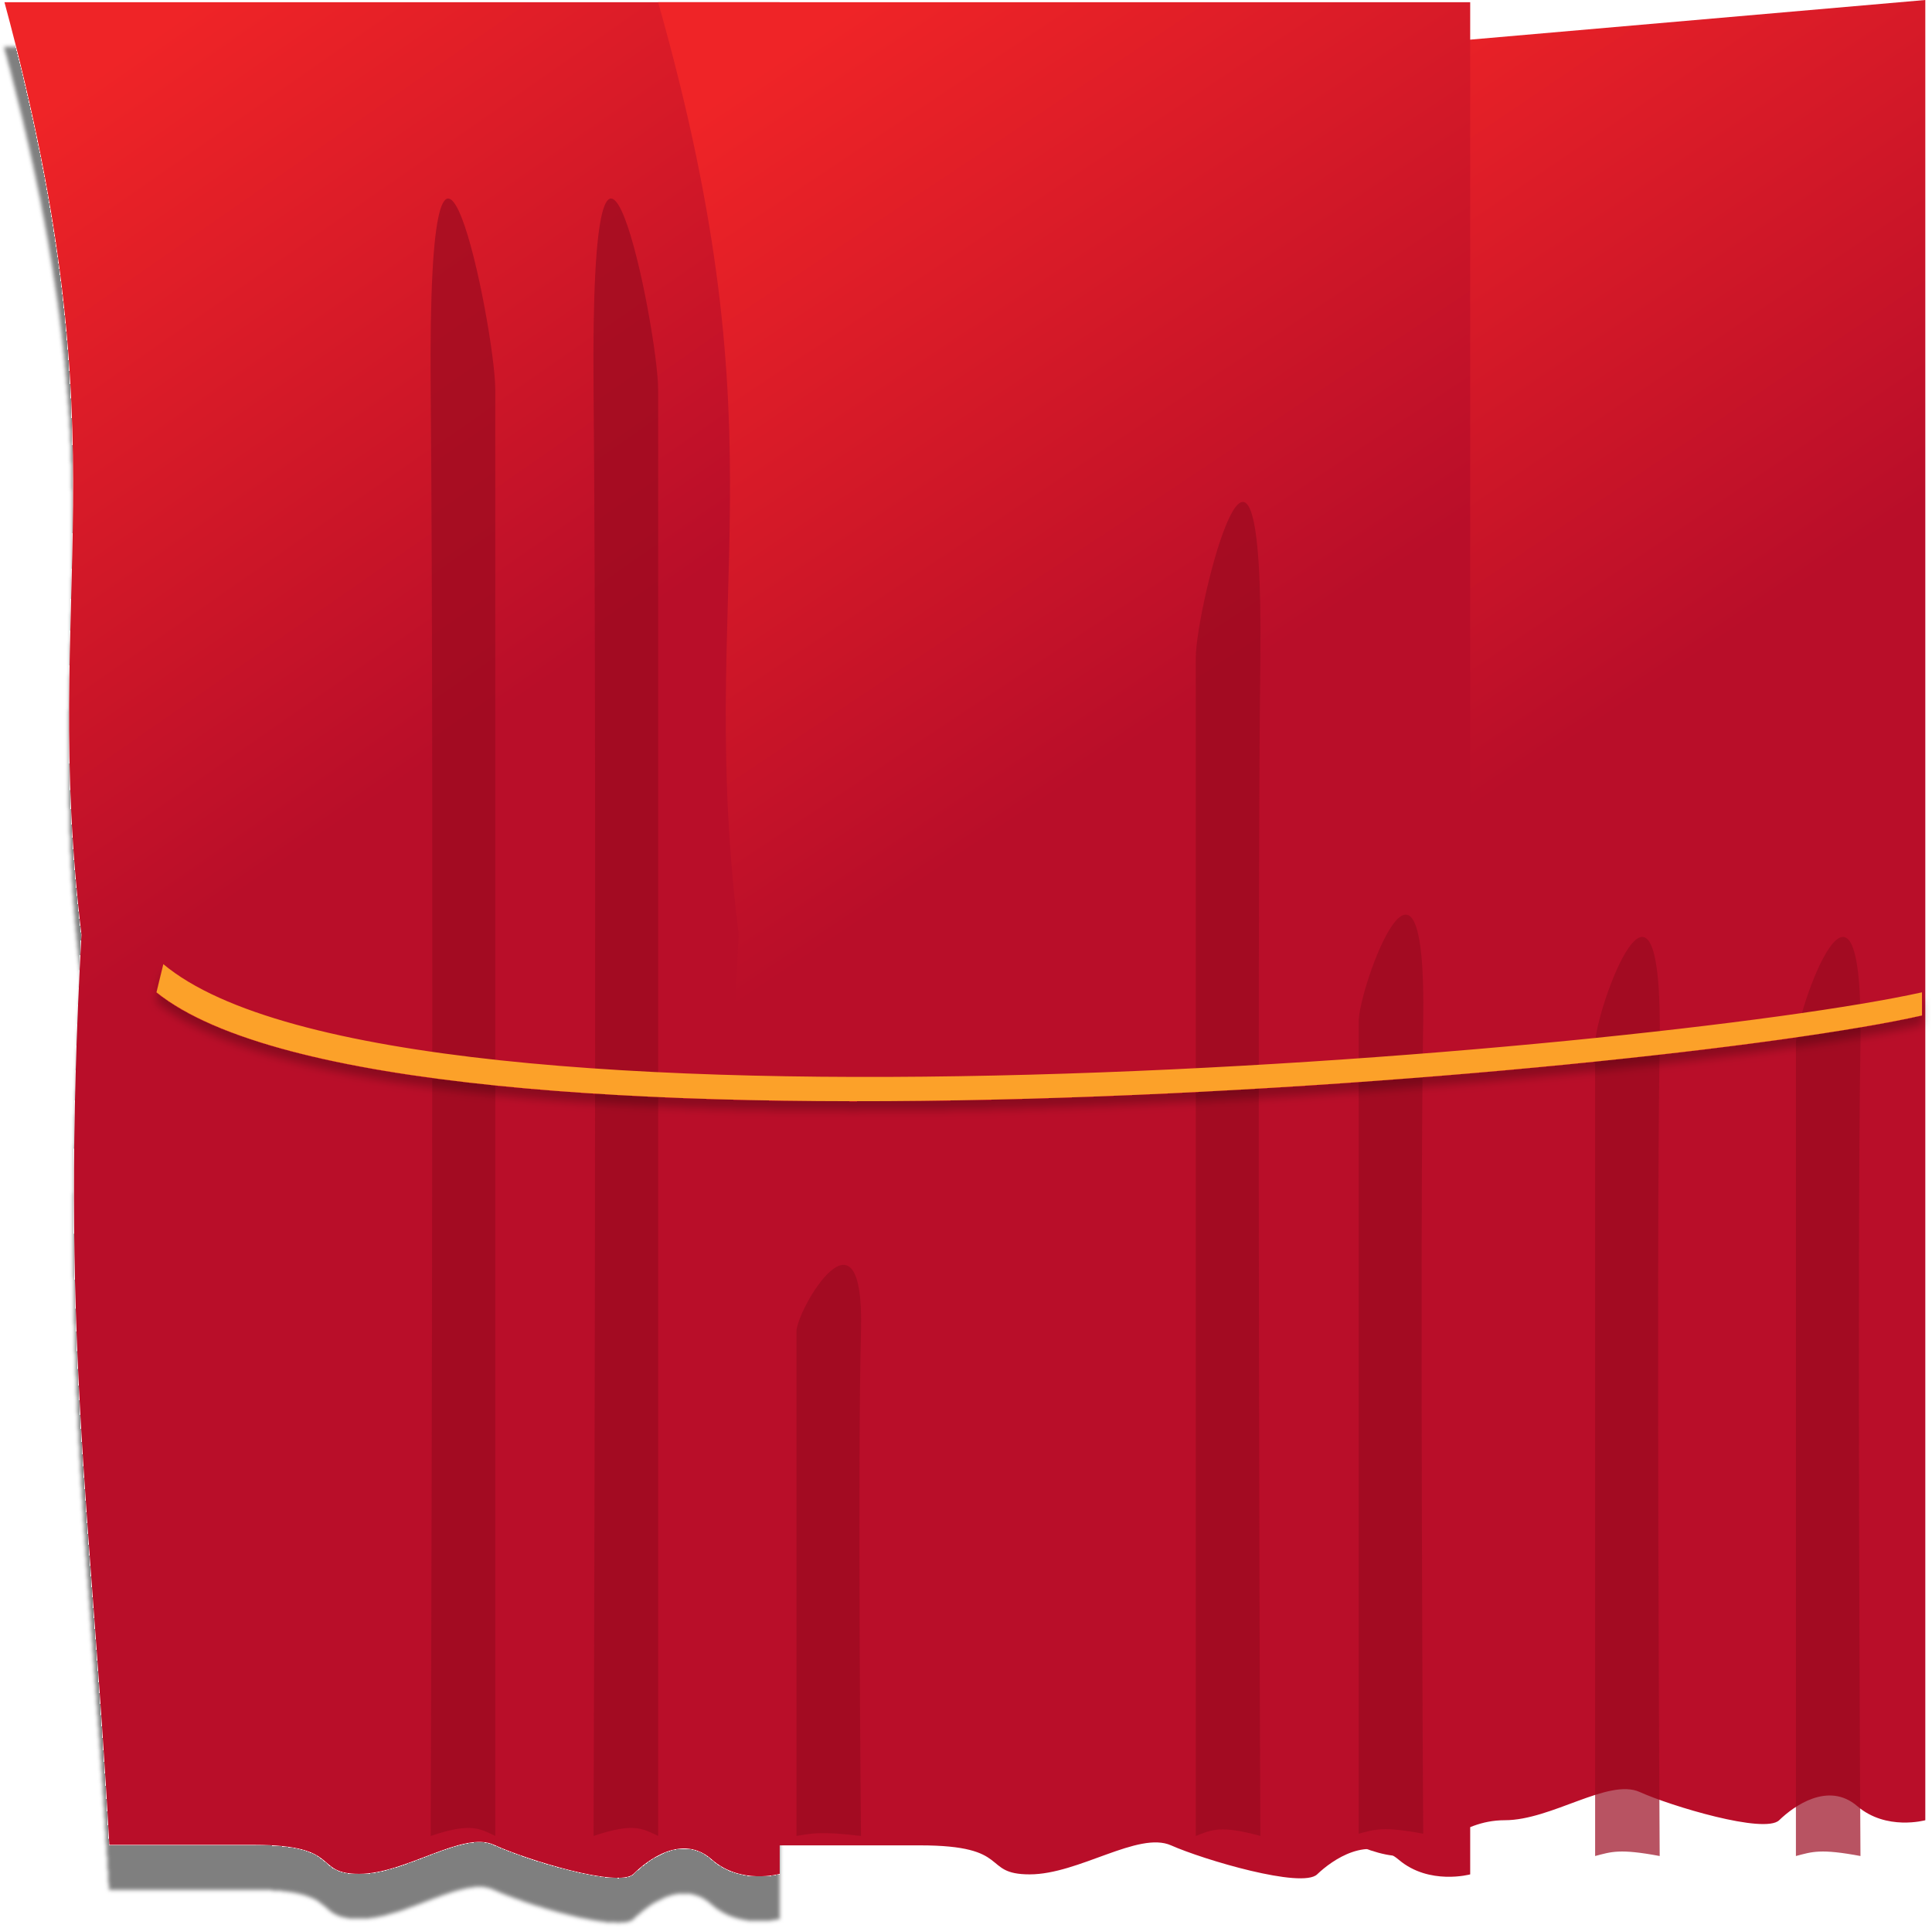
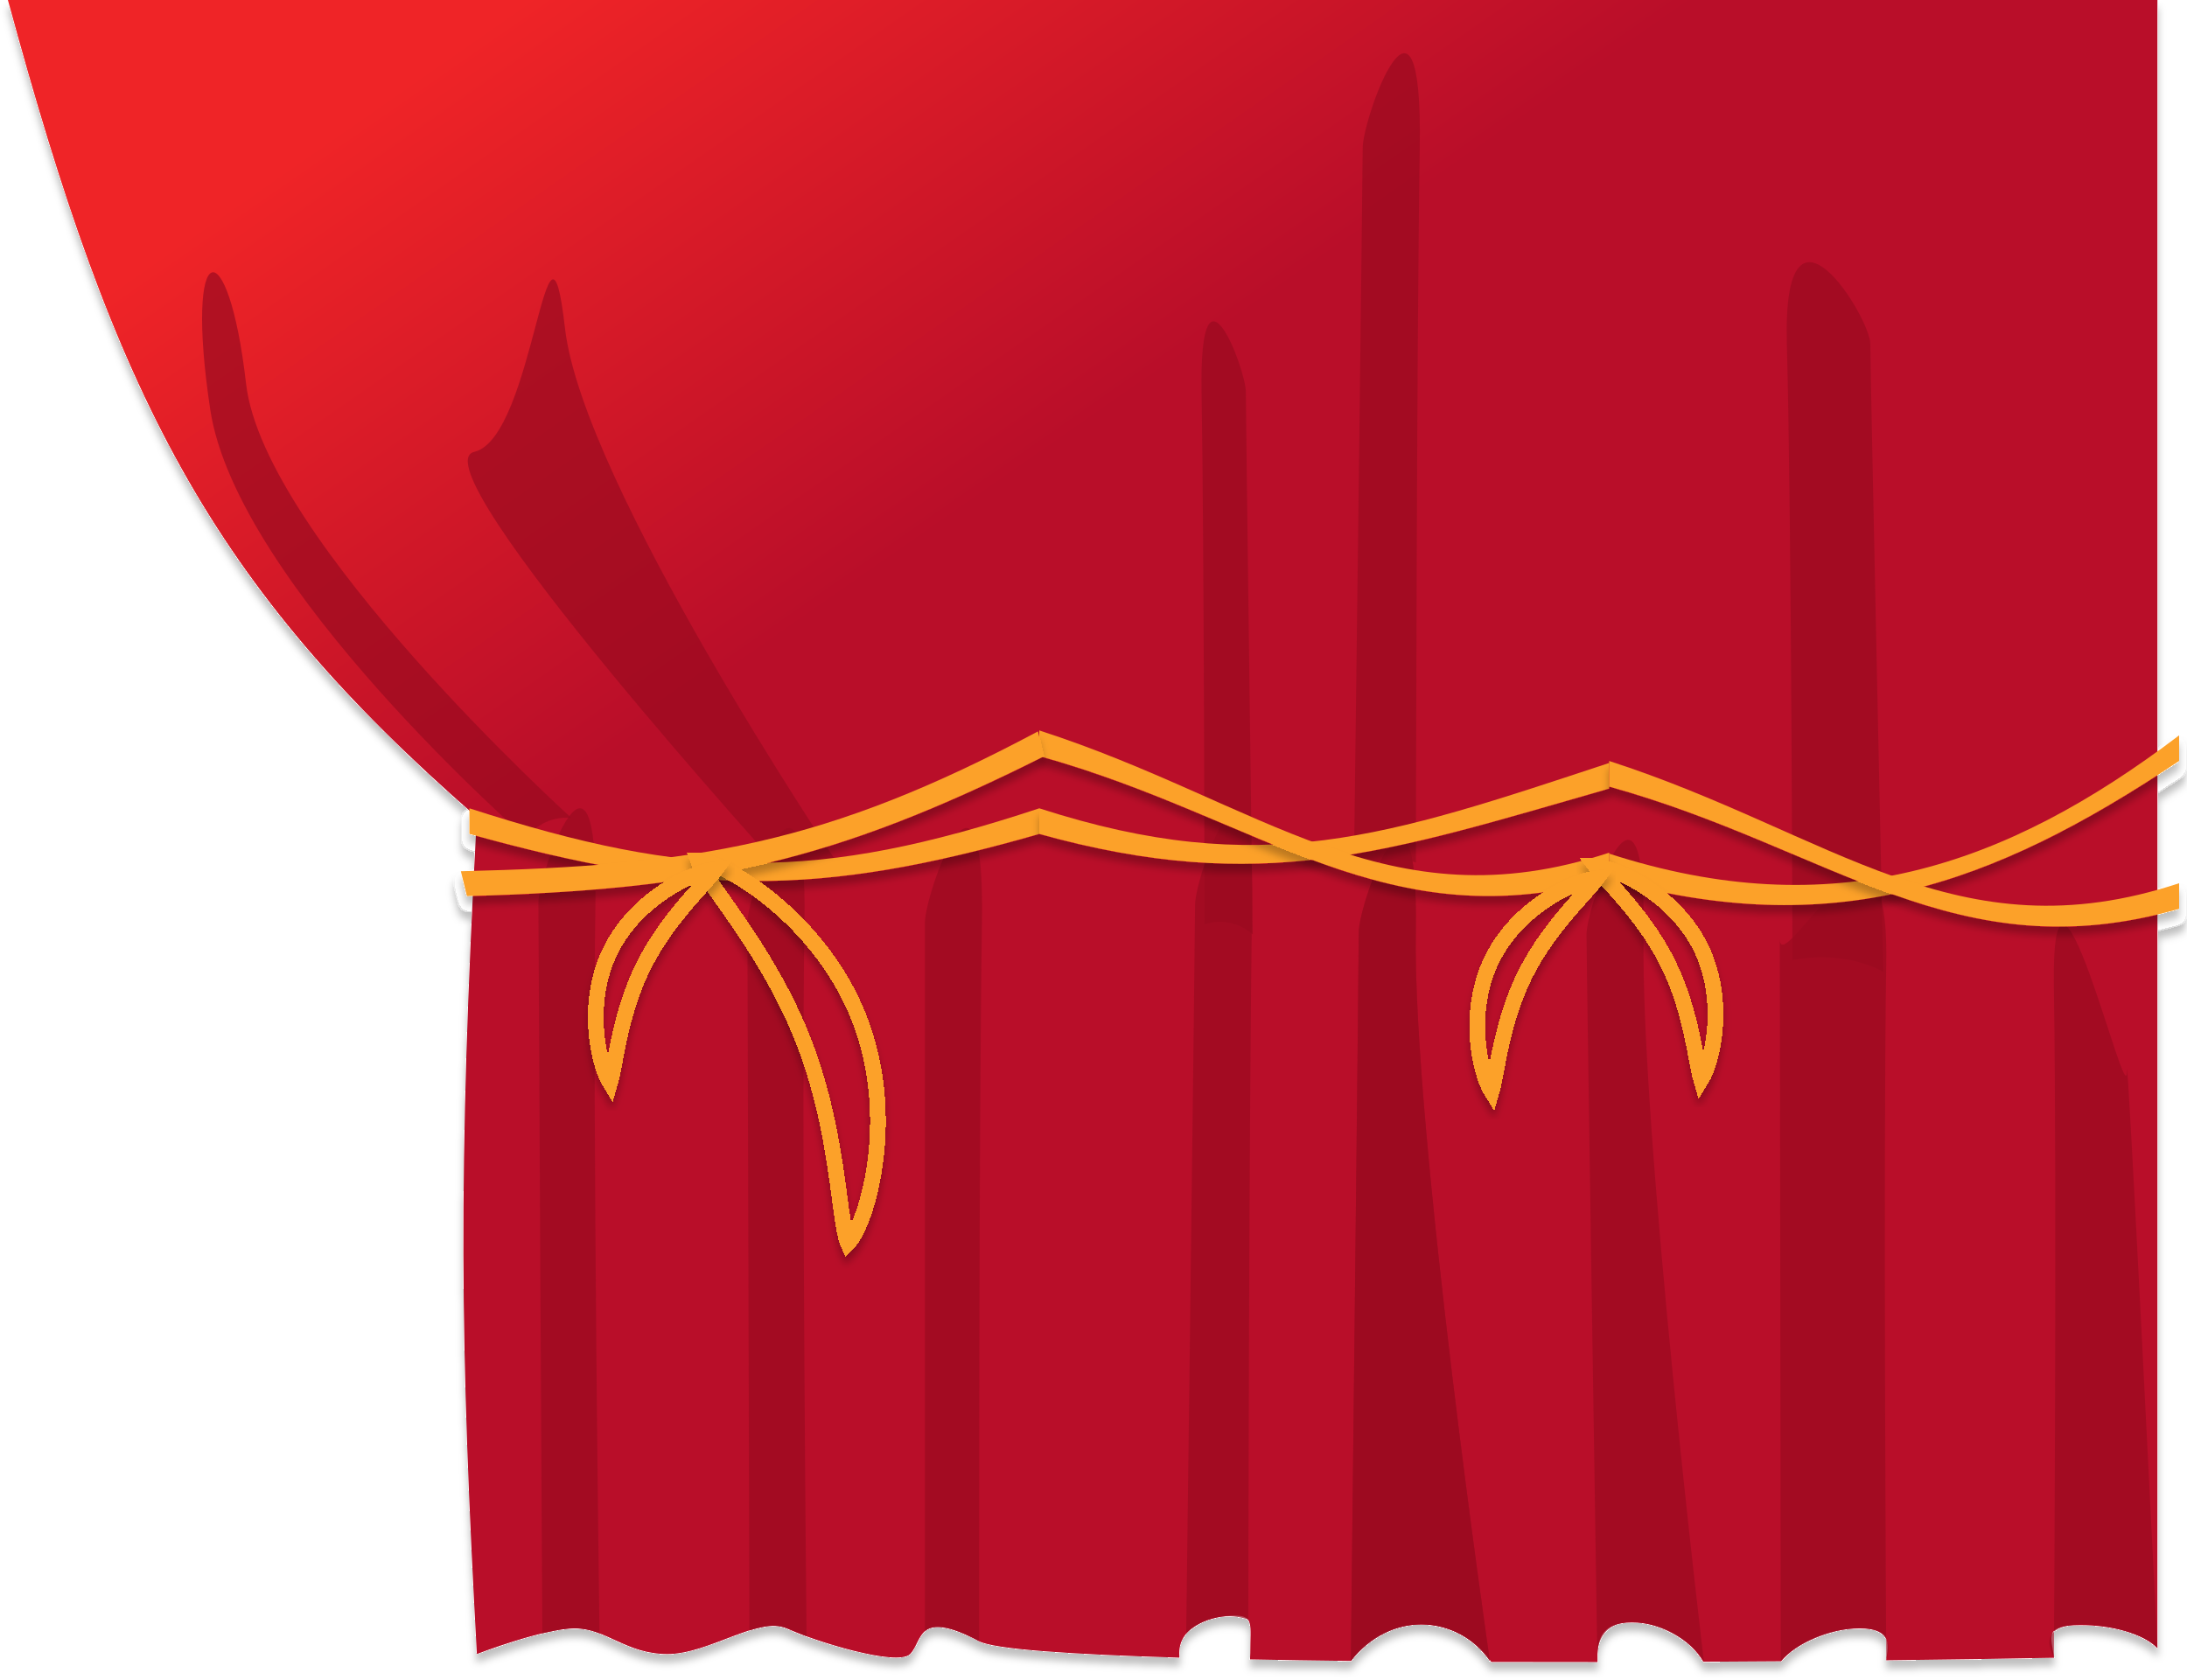
- <svg xmlns="http://www.w3.org/2000/svg" width="866" height="864" viewBox="0 0 866 864" fill="none">
-   <path d="M862.999 8.01183e-07L541.499 28C595.935 223.592 554.499 322.299 572.999 474.5C563.216 649.078 578.599 666.183 586.999 815.953C586.999 815.953 611.499 832 627.499 832C643.499 832 653.499 815.953 674.499 815.953C695.499 815.953 720.999 796.989 734.999 803.31C748.999 809.632 790.999 822.275 797.499 815.953C803.999 809.632 819.499 798.448 832.499 809.632C845.499 820.816 862.999 815.953 862.999 815.953L862.999 8.01183e-07Z" fill="url(#paint0_linear_987_171)" />
-   <path d="M833.938 468.045C835.545 368.064 804.999 452.707 804.999 468.045C804.999 483.384 804.999 832 804.999 832C812.339 830.074 815.948 828.635 833.938 832C833.938 832 832.33 568.027 833.938 468.045Z" fill="#9A0A20" fill-opacity="0.7" />
-   <g filter="url(#filter0_d_987_171)">
-     <path d="M349.495 1L2 1C56.436 202.117 18 262.5 36.5 419C26.717 598.509 40.6 673 49 827C49 827 74 827 113.995 827C153.991 827 139.995 840 160.995 840C181.995 840 207.495 820.5 221.495 827C235.495 833.5 277.495 846.5 283.995 840C290.495 833.5 305.995 822 318.995 833.5C331.995 845 349.495 840 349.495 840L349.495 1Z" fill="url(#paint1_linear_987_171)" />
-   </g>
-   <path d="M658.999 1L294.999 1C352.021 202.172 311.759 262.571 331.138 419.113C320.89 598.671 335.433 673.182 344.231 827.224C344.231 827.224 370.419 827.224 412.314 827.224C454.209 827.224 439.549 840.228 461.546 840.228C483.544 840.228 510.255 820.723 524.92 827.224C539.585 833.726 583.579 846.73 590.388 840.228C597.197 833.726 613.433 822.223 627.051 833.726C640.668 845.229 658.999 840.228 658.999 840.228L658.999 1Z" fill="url(#paint2_linear_987_171)" />
-   <path d="M743.938 468.045C745.546 368.064 714.999 452.707 714.999 468.045C714.999 483.384 714.999 832 714.999 832C722.339 830.074 725.949 828.635 743.938 832C743.938 832 742.33 568.027 743.938 468.045Z" fill="#9A0A20" fill-opacity="0.7" />
-   <path d="M637.938 458.045C639.545 358.064 608.999 442.707 608.999 458.045C608.999 473.384 608.999 822 608.999 822C616.339 820.074 619.948 818.635 637.938 822C637.938 822 636.33 558.027 637.938 458.045Z" fill="#9A0A20" fill-opacity="0.7" />
-   <path d="M385.937 596.853C387.545 534.729 356.999 587.323 356.999 596.853C356.999 606.384 356.999 823 356.999 823C364.339 821.803 367.948 820.909 385.937 823C385.937 823 384.33 658.978 385.937 596.853Z" fill="#9A0A20" fill-opacity="0.7" />
-   <path d="M564.937 294.736C566.545 149.617 535.999 272.473 535.999 294.736C535.999 316.999 535.999 823 535.999 823C543.339 820.205 546.948 818.117 564.937 823C564.937 823 563.33 439.855 564.937 294.736Z" fill="#9A0A20" fill-opacity="0.7" />
-   <path d="M266.06 174.595C264.452 -3.527 294.999 147.269 294.999 174.595C294.999 201.922 294.999 823 294.999 823C287.658 819.569 284.049 817.006 266.06 823C266.06 823 267.668 352.718 266.06 174.595Z" fill="#9A0A20" fill-opacity="0.7" />
-   <path d="M193.06 174.595C191.452 -3.527 221.999 147.269 221.999 174.595C221.999 201.922 221.999 823 221.999 823C214.658 819.569 211.049 817.006 193.06 823C193.06 823 194.668 352.718 193.06 174.595Z" fill="#9A0A20" fill-opacity="0.7" />
-   <g filter="url(#filter1_d_987_171)">
-     <path d="M73.21 432.199C179.198 520.762 740.437 471.552 861.499 444.833L861.499 455.199C740.779 482.467 177.734 530.91 70.148 444.833L73.21 432.199Z" fill="#FCA129" />
+ <svg xmlns="http://www.w3.org/2000/svg" width="1109" height="852" viewBox="0 0 1109 852" fill="none">
+   <g filter="url(#filter0_d_1205_84)">
+     <path d="M4 0C58.436 201.117 106.133 296.326 241.803 414.5C232.02 594.009 233.403 685 241.803 839C241.82 838.993 275.504 826 291.5 826C307.5 826 317.5 839 338.5 839C359.5 839 385 819.5 399 826C413 832.5 455 845.5 461.5 839C468 832.5 464.846 815.593 496.5 832.5C504.121 836.57 543.218 839.207 598.07 840.831C598.025 840.063 598 839.286 598 838.5C598 823.864 616.059 819.5 626 819.5C635.941 819.5 634 823.865 634 838.5C634 839.587 633.956 840.658 633.869 841.711C650.159 842.039 667.352 842.299 685.142 842.502C691.618 832.521 705.018 824 720.5 824C736.244 824 749.836 832.812 756.183 843.01C774.051 843.071 792.105 843.087 810.085 843.067C809.771 832.428 811.214 823 827.5 823C843.704 823 857.627 832.334 863.719 842.906C877.112 842.841 890.31 842.757 903.197 842.66C910.967 833.293 927.21 826 943 826C958.51 826 958.028 833.034 956.456 842.162C989.43 841.792 1018.66 841.344 1041.61 840.885C1040.18 830.189 1036.12 824.351 1055 824.351C1070.8 824.351 1086.52 828.441 1094 836.045V0H4Z" fill="url(#paint0_linear_1205_84)" />
+     <path d="M497.938 468.045C499.546 368.064 469 452.707 469 468.045C469 483.384 469 827.5 469 827.5C472 824.5 480 823.5 496.5 832.5C496.5 832.5 496.331 568.027 497.938 468.045Z" fill="#9A0A20" fill-opacity="0.7" />
+     <path d="M634.938 459.045C636.546 359.064 606 443.707 606 459.045C606 474.384 601.5 828.5 601.5 828.5C604.5 825.5 616.5 816 633 821.5C633 821.5 633.331 559.027 634.938 459.045Z" fill="#9A0A20" fill-opacity="0.7" />
+     <path d="M719.938 75.045C721.546 -24.936 691 59.707 691 75.045C691 90.384 686.5 444.5 686.5 444.5C689.5 441.5 701.5 432 718 437.5C718 437.5 718.331 175.027 719.938 75.045Z" fill="#9A0A20" fill-opacity="0.7" />
+     <path d="M609.297 198.789C608.05 124.312 631.757 187.364 631.757 198.789C631.757 210.215 635.25 474 635.25 474C632.921 471.765 623.608 464.689 610.802 468.786C610.802 468.786 610.545 273.267 609.297 198.789Z" fill="#9A0A20" fill-opacity="0.7" />
+     <path d="M106.631 207.85C93.231 118.966 115.733 115.551 124.778 194.616C133.822 273.681 289.765 414.916 289.765 414.916C286.567 414.483 274.872 414.253 266.94 425.109C266.94 425.109 120.031 296.734 106.631 207.85Z" fill="#9A0A20" fill-opacity="0.7" />
+     <path d="M240.5 229.203C271 222 277.456 87.435 286.5 166.5C295.544 245.565 423.634 436.269 423.634 436.269C420.436 435.835 408.741 435.605 400.809 446.461C400.809 446.461 210 236.405 240.5 229.203Z" fill="#9A0A20" fill-opacity="0.7" />
+     <path d="M906.089 174.428C903.738 88.217 948.418 161.202 948.418 174.428C948.418 187.654 955 493 955 493C950.612 490.413 933.059 482.222 908.925 486.964C908.925 486.964 908.441 260.64 906.089 174.428Z" fill="#9A0A20" fill-opacity="0.7" />
+     <path d="M717.938 473.045C719.546 373.064 689 457.707 689 473.045C689 488.384 685 842.5 685 842.5C705.5 817 738.5 818.5 755.5 842.5C755.5 842.5 716.331 573.027 717.938 473.045Z" fill="#9A0A20" fill-opacity="0.7" />
+     <path d="M717.938 473.045C719.546 373.064 689 457.707 689 473.045C689 488.384 685 842.5 685 842.5C705.5 817 738.5 818.5 755.5 842.5C755.5 842.5 716.331 573.027 717.938 473.045Z" fill="#9A0A20" fill-opacity="0.7" />
+     <path d="M833.438 474.045C835.046 374.064 804.5 458.707 804.5 474.045C804.5 489.384 810 843 810 843C808 809.5 852.5 823.5 864 842.5C864 842.5 831.831 574.027 833.438 474.045Z" fill="#9A0A20" fill-opacity="0.7" />
+     <path d="M956.5 488C958.108 388.018 902.5 498.59 902.5 476.045C902.5 453.5 903 842.5 903 842.5C916.5 826.5 965.5 815 956.5 842C956.5 842 954.892 587.982 956.5 488Z" fill="#9A0A20" fill-opacity="0.7" />
+     <path d="M1041.5 501.5C1039.89 401.518 1078.5 566.045 1078.5 543.5C1078.5 520.955 1094 836 1094 836C1085.5 824.5 1027 814 1041.5 840.5C1041.5 840.5 1043.11 601.482 1041.5 501.5Z" fill="#9A0A20" fill-opacity="0.7" />
+     <path d="M407.938 468.045C409.546 368.064 379 452.707 379 468.045C379 483.384 380 827 380 827C391.5 824 394 823 409 830C409 830 406.33 568.027 407.938 468.045Z" fill="#9A0A20" fill-opacity="0.7" />
+     <path d="M301.938 458.045C303.546 358.064 273 442.707 273 458.045C273 473.384 275 828.5 275 828.5C283.5 827 291.5 823.5 304 828.5C304 828.5 300.331 558.027 301.938 458.045Z" fill="#9A0A20" fill-opacity="0.7" />
+     <g filter="url(#filter1_d_1205_84)">
+       <path d="M527.019 410C414.237 447.286 350.814 446.451 238.019 410L238.019 423C350.926 454.335 414.112 455.402 527.019 423L527.019 410Z" fill="#FCA129" />
+     </g>
+     <g filter="url(#filter2_d_1205_84)">
+       <path d="M816 387C703.218 424.286 639.795 446.451 527 410L527 423C639.907 454.335 703.093 432.402 816 400L816 387Z" fill="#FCA129" />
+     </g>
+     <g filter="url(#filter3_d_1205_84)">
+       <path d="M1105 373C1016 440.5 928.795 469.451 816 433L816 446C928.907 477.335 1008.5 450.5 1105 386L1105 373Z" fill="#FCA129" />
+     </g>
+     <g filter="url(#filter4_d_1205_84)">
+       <path d="M816 432.5C703.218 469.786 639.795 406.951 527 370.5L527 383.5C639.907 414.835 703.093 477.902 816 445.5L816 432.5Z" fill="#FCA129" />
+     </g>
+     <g filter="url(#filter5_d_1205_84)">
+       <path d="M1105 448C992.218 485.286 928.795 422.451 816 386L816 399C928.907 430.335 992.093 493.402 1105 461L1105 448Z" fill="#FCA129" />
+     </g>
+     <g filter="url(#filter6_d_1205_84)">
+       <path d="M526.326 371C418.992 428.162 353.496 439.109 233.701 441.924L236.763 454.558C357.5 451.203 421.82 437.504 529.388 383.634L526.326 371Z" fill="#FCA129" />
+     </g>
+     <g filter="url(#filter7_d_1205_84)">
+       <path d="M435.684 516.478C425.072 489.402 406.226 468.402 388.693 454.675C379.931 447.816 371.587 442.844 364.895 439.859C361.542 438.363 358.698 437.407 356.485 436.939C355.44 436.718 354.6 436.62 353.957 436.605C354.161 437.196 354.505 438.016 355.076 439.109C357.172 443.12 361.133 448.752 366.378 456.19C378.149 472.885 395.444 497.39 407.287 527.608C419.13 557.825 423.092 587.556 425.798 607.803C427.005 616.824 427.926 623.648 429.113 628.015C429.437 629.205 429.741 630.042 429.993 630.613C430.455 630.165 431.004 629.522 431.621 628.649C432.926 626.802 434.364 624.169 435.808 620.793C438.689 614.056 441.433 604.739 443.2 593.752C446.737 571.767 446.296 543.554 435.684 516.478Z" stroke="#FCA129" stroke-width="8" shape-rendering="crispEdges" />
+     </g>
+     <g filter="url(#filter8_d_1205_84)">
+       <path d="M309.62 482.066C302.05 497.373 301.074 514.301 302.898 527.916C303.809 534.709 305.401 540.554 307.128 544.825C307.895 546.724 308.663 548.246 309.367 549.377C310.091 546.926 310.784 543.304 311.693 538.483C313.994 526.274 317.404 508.094 326.217 490.274C335.03 472.454 347.41 458.709 355.716 449.47C358.996 445.822 361.455 443.072 362.963 441.009C361.637 441.136 359.961 441.45 357.986 441.993C353.544 443.213 347.932 445.495 341.98 448.895C330.053 455.708 317.191 466.759 309.62 482.066Z" stroke="#FCA129" stroke-width="8" shape-rendering="crispEdges" />
+     </g>
+     <g filter="url(#filter9_d_1205_84)">
+       <path d="M862.379 480.482C869.949 495.788 870.925 512.717 869.101 526.331C868.191 533.125 866.598 538.97 864.872 543.241C864.104 545.14 863.337 546.662 862.632 547.792C861.908 545.342 861.216 541.719 860.307 536.898C858.005 524.69 854.595 506.509 845.782 488.69C836.969 470.87 824.589 457.125 816.283 447.886C813.003 444.237 810.544 441.488 809.036 439.425C810.363 439.551 812.038 439.866 814.014 440.409C818.456 441.629 824.067 443.911 830.019 447.311C841.947 454.124 854.809 465.175 862.379 480.482Z" stroke="#FCA129" stroke-width="8" shape-rendering="crispEdges" />
+     </g>
+     <g filter="url(#filter10_d_1205_84)">
+       <path d="M756.621 486.482C749.051 501.788 748.075 518.717 749.899 532.331C750.809 539.125 752.402 544.97 754.128 549.241C754.896 551.14 755.664 552.662 756.368 553.792C757.092 551.342 757.785 547.719 758.693 542.898C760.995 530.69 764.405 512.509 773.218 494.69C782.031 476.87 794.411 463.125 802.717 453.886C805.997 450.237 808.456 447.488 809.964 445.425C808.638 445.551 806.962 445.866 804.987 446.409C800.545 447.629 794.933 449.911 788.981 453.311C777.054 460.124 764.192 471.175 756.621 486.482Z" stroke="#FCA129" stroke-width="8" shape-rendering="crispEdges" />
+     </g>
  </g>
  <defs>
-     <filter id="filter0_d_987_171" x="0" y="1" width="351.495" height="862.771" filterUnits="userSpaceOnUse" color-interpolation-filters="sRGB">
-       <feFlood flood-opacity="0" result="BackgroundImageFix" />
-       <feColorMatrix in="SourceAlpha" type="matrix" values="0 0 0 0 0 0 0 0 0 0 0 0 0 0 0 0 0 0 127 0" result="hardAlpha" />
-       <feOffset dy="20" />
-       <feGaussianBlur stdDeviation="1" />
-       <feComposite in2="hardAlpha" operator="out" />
-       <feColorMatrix type="matrix" values="0 0 0 0 0 0 0 0 0 0 0 0 0 0 0 0 0 0 0.5 0" />
-       <feBlend mode="normal" in2="BackgroundImageFix" result="effect1_dropShadow_987_171" />
-       <feBlend mode="normal" in="SourceGraphic" in2="effect1_dropShadow_987_171" result="shape" />
-     </filter>
-     <filter id="filter1_d_987_171" x="66.148" y="432.199" width="799.351" height="69.442" filterUnits="userSpaceOnUse" color-interpolation-filters="sRGB">
+     <filter id="filter0_d_1205_84" x="0" y="0" width="1109" height="851.075" filterUnits="userSpaceOnUse" color-interpolation-filters="sRGB">
      <feFlood flood-opacity="0" result="BackgroundImageFix" />
      <feColorMatrix in="SourceAlpha" type="matrix" values="0 0 0 0 0 0 0 0 0 0 0 0 0 0 0 0 0 0 127 0" result="hardAlpha" />
      <feOffset dy="4" />
      <feGaussianBlur stdDeviation="2" />
      <feComposite in2="hardAlpha" operator="out" />
      <feColorMatrix type="matrix" values="0 0 0 0 0 0 0 0 0 0 0 0 0 0 0 0 0 0 0.25 0" />
-       <feBlend mode="normal" in2="BackgroundImageFix" result="effect1_dropShadow_987_171" />
-       <feBlend mode="normal" in="SourceGraphic" in2="effect1_dropShadow_987_171" result="shape" />
+       <feBlend mode="normal" in2="BackgroundImageFix" result="effect1_dropShadow_1205_84" />
+       <feBlend mode="normal" in="SourceGraphic" in2="effect1_dropShadow_1205_84" result="shape" />
    </filter>
-     <linearGradient id="paint0_linear_987_171" x1="601.499" y1="-9.94898e-05" x2="788.9" y2="276.768" gradientUnits="userSpaceOnUse">
+     <filter id="filter1_d_1205_84" x="234.019" y="410" width="297" height="44.903" filterUnits="userSpaceOnUse" color-interpolation-filters="sRGB">
+       <feFlood flood-opacity="0" result="BackgroundImageFix" />
+       <feColorMatrix in="SourceAlpha" type="matrix" values="0 0 0 0 0 0 0 0 0 0 0 0 0 0 0 0 0 0 127 0" result="hardAlpha" />
+       <feOffset dy="4" />
+       <feGaussianBlur stdDeviation="2" />
+       <feComposite in2="hardAlpha" operator="out" />
+       <feColorMatrix type="matrix" values="0 0 0 0 0 0 0 0 0 0 0 0 0 0 0 0 0 0 0.25 0" />
+       <feBlend mode="normal" in2="BackgroundImageFix" result="effect1_dropShadow_1205_84" />
+       <feBlend mode="normal" in="SourceGraphic" in2="effect1_dropShadow_1205_84" result="shape" />
+     </filter>
+     <filter id="filter2_d_1205_84" x="523" y="387" width="297" height="59.17" filterUnits="userSpaceOnUse" color-interpolation-filters="sRGB">
+       <feFlood flood-opacity="0" result="BackgroundImageFix" />
+       <feColorMatrix in="SourceAlpha" type="matrix" values="0 0 0 0 0 0 0 0 0 0 0 0 0 0 0 0 0 0 127 0" result="hardAlpha" />
+       <feOffset dy="4" />
+       <feGaussianBlur stdDeviation="2" />
+       <feComposite in2="hardAlpha" operator="out" />
+       <feColorMatrix type="matrix" values="0 0 0 0 0 0 0 0 0 0 0 0 0 0 0 0 0 0 0.25 0" />
+       <feBlend mode="normal" in2="BackgroundImageFix" result="effect1_dropShadow_1205_84" />
+       <feBlend mode="normal" in="SourceGraphic" in2="effect1_dropShadow_1205_84" result="shape" />
+     </filter>
+     <filter id="filter3_d_1205_84" x="812" y="373" width="297" height="94.092" filterUnits="userSpaceOnUse" color-interpolation-filters="sRGB">
+       <feFlood flood-opacity="0" result="BackgroundImageFix" />
+       <feColorMatrix in="SourceAlpha" type="matrix" values="0 0 0 0 0 0 0 0 0 0 0 0 0 0 0 0 0 0 127 0" result="hardAlpha" />
+       <feOffset dy="4" />
+       <feGaussianBlur stdDeviation="2" />
+       <feComposite in2="hardAlpha" operator="out" />
+       <feColorMatrix type="matrix" values="0 0 0 0 0 0 0 0 0 0 0 0 0 0 0 0 0 0 0.25 0" />
+       <feBlend mode="normal" in2="BackgroundImageFix" result="effect1_dropShadow_1205_84" />
+       <feBlend mode="normal" in="SourceGraphic" in2="effect1_dropShadow_1205_84" result="shape" />
+     </filter>
+     <filter id="filter4_d_1205_84" x="523" y="370.5" width="297" height="92.008" filterUnits="userSpaceOnUse" color-interpolation-filters="sRGB">
+       <feFlood flood-opacity="0" result="BackgroundImageFix" />
+       <feColorMatrix in="SourceAlpha" type="matrix" values="0 0 0 0 0 0 0 0 0 0 0 0 0 0 0 0 0 0 127 0" result="hardAlpha" />
+       <feOffset dy="4" />
+       <feGaussianBlur stdDeviation="2" />
+       <feComposite in2="hardAlpha" operator="out" />
+       <feColorMatrix type="matrix" values="0 0 0 0 0 0 0 0 0 0 0 0 0 0 0 0 0 0 0.25 0" />
+       <feBlend mode="normal" in2="BackgroundImageFix" result="effect1_dropShadow_1205_84" />
+       <feBlend mode="normal" in="SourceGraphic" in2="effect1_dropShadow_1205_84" result="shape" />
+     </filter>
+     <filter id="filter5_d_1205_84" x="812" y="386" width="297" height="92.008" filterUnits="userSpaceOnUse" color-interpolation-filters="sRGB">
+       <feFlood flood-opacity="0" result="BackgroundImageFix" />
+       <feColorMatrix in="SourceAlpha" type="matrix" values="0 0 0 0 0 0 0 0 0 0 0 0 0 0 0 0 0 0 127 0" result="hardAlpha" />
+       <feOffset dy="4" />
+       <feGaussianBlur stdDeviation="2" />
+       <feComposite in2="hardAlpha" operator="out" />
+       <feColorMatrix type="matrix" values="0 0 0 0 0 0 0 0 0 0 0 0 0 0 0 0 0 0 0.25 0" />
+       <feBlend mode="normal" in2="BackgroundImageFix" result="effect1_dropShadow_1205_84" />
+       <feBlend mode="normal" in="SourceGraphic" in2="effect1_dropShadow_1205_84" result="shape" />
+     </filter>
+     <filter id="filter6_d_1205_84" x="229.701" y="371" width="303.687" height="91.558" filterUnits="userSpaceOnUse" color-interpolation-filters="sRGB">
+       <feFlood flood-opacity="0" result="BackgroundImageFix" />
+       <feColorMatrix in="SourceAlpha" type="matrix" values="0 0 0 0 0 0 0 0 0 0 0 0 0 0 0 0 0 0 127 0" result="hardAlpha" />
+       <feOffset dy="4" />
+       <feGaussianBlur stdDeviation="2" />
+       <feComposite in2="hardAlpha" operator="out" />
+       <feColorMatrix type="matrix" values="0 0 0 0 0 0 0 0 0 0 0 0 0 0 0 0 0 0 0.25 0" />
+       <feBlend mode="normal" in2="BackgroundImageFix" result="effect1_dropShadow_1205_84" />
+       <feBlend mode="normal" in="SourceGraphic" in2="effect1_dropShadow_1205_84" result="shape" />
+     </filter>
+     <filter id="filter7_d_1205_84" x="345.695" y="432.602" width="107.492" height="210.632" filterUnits="userSpaceOnUse" color-interpolation-filters="sRGB">
+       <feFlood flood-opacity="0" result="BackgroundImageFix" />
+       <feColorMatrix in="SourceAlpha" type="matrix" values="0 0 0 0 0 0 0 0 0 0 0 0 0 0 0 0 0 0 127 0" result="hardAlpha" />
+       <feOffset dy="4" />
+       <feGaussianBlur stdDeviation="2" />
+       <feComposite in2="hardAlpha" operator="out" />
+       <feColorMatrix type="matrix" values="0 0 0 0 0 0 0 0 0 0 0 0 0 0 0 0 0 0 0.25 0" />
+       <feBlend mode="normal" in2="BackgroundImageFix" result="effect1_dropShadow_1205_84" />
+       <feBlend mode="normal" in="SourceGraphic" in2="effect1_dropShadow_1205_84" result="shape" />
+     </filter>
+     <filter id="filter8_d_1205_84" x="294.108" y="436.945" width="78.153" height="126.176" filterUnits="userSpaceOnUse" color-interpolation-filters="sRGB">
+       <feFlood flood-opacity="0" result="BackgroundImageFix" />
+       <feColorMatrix in="SourceAlpha" type="matrix" values="0 0 0 0 0 0 0 0 0 0 0 0 0 0 0 0 0 0 127 0" result="hardAlpha" />
+       <feOffset dy="4" />
+       <feGaussianBlur stdDeviation="2" />
+       <feComposite in2="hardAlpha" operator="out" />
+       <feColorMatrix type="matrix" values="0 0 0 0 0 0 0 0 0 0 0 0 0 0 0 0 0 0 0.25 0" />
+       <feBlend mode="normal" in2="BackgroundImageFix" result="effect1_dropShadow_1205_84" />
+       <feBlend mode="normal" in="SourceGraphic" in2="effect1_dropShadow_1205_84" result="shape" />
+     </filter>
+     <filter id="filter9_d_1205_84" x="799.738" y="435.361" width="78.154" height="126.176" filterUnits="userSpaceOnUse" color-interpolation-filters="sRGB">
+       <feFlood flood-opacity="0" result="BackgroundImageFix" />
+       <feColorMatrix in="SourceAlpha" type="matrix" values="0 0 0 0 0 0 0 0 0 0 0 0 0 0 0 0 0 0 127 0" result="hardAlpha" />
+       <feOffset dy="4" />
+       <feGaussianBlur stdDeviation="2" />
+       <feComposite in2="hardAlpha" operator="out" />
+       <feColorMatrix type="matrix" values="0 0 0 0 0 0 0 0 0 0 0 0 0 0 0 0 0 0 0.25 0" />
+       <feBlend mode="normal" in2="BackgroundImageFix" result="effect1_dropShadow_1205_84" />
+       <feBlend mode="normal" in="SourceGraphic" in2="effect1_dropShadow_1205_84" result="shape" />
+     </filter>
+     <filter id="filter10_d_1205_84" x="741.109" y="441.361" width="78.154" height="126.176" filterUnits="userSpaceOnUse" color-interpolation-filters="sRGB">
+       <feFlood flood-opacity="0" result="BackgroundImageFix" />
+       <feColorMatrix in="SourceAlpha" type="matrix" values="0 0 0 0 0 0 0 0 0 0 0 0 0 0 0 0 0 0 127 0" result="hardAlpha" />
+       <feOffset dy="4" />
+       <feGaussianBlur stdDeviation="2" />
+       <feComposite in2="hardAlpha" operator="out" />
+       <feColorMatrix type="matrix" values="0 0 0 0 0 0 0 0 0 0 0 0 0 0 0 0 0 0 0.25 0" />
+       <feBlend mode="normal" in2="BackgroundImageFix" result="effect1_dropShadow_1205_84" />
+       <feBlend mode="normal" in="SourceGraphic" in2="effect1_dropShadow_1205_84" result="shape" />
+     </filter>
+     <linearGradient id="paint0_linear_1205_84" x1="265.499" y1="4.77726e-05" x2="460.13" y2="279.551" gradientUnits="userSpaceOnUse">
      <stop stop-color="#EF2427" />
-       <stop offset="1" stop-color="#B90E29" />
-     </linearGradient>
-     <linearGradient id="paint1_linear_987_171" x1="87.995" y1="1" x2="282.627" y2="280.551" gradientUnits="userSpaceOnUse">
-       <stop stop-color="#EF2427" />
-       <stop offset="0.5" stop-color="#D41928" />
-       <stop offset="1" stop-color="#B90E29" />
-     </linearGradient>
-     <linearGradient id="paint2_linear_987_171" x1="385.079" y1="1" x2="576.494" y2="288.911" gradientUnits="userSpaceOnUse">
-       <stop stop-color="#EF2427" />
-       <stop offset="0.5" stop-color="#D41928" />
      <stop offset="1" stop-color="#B90E29" />
    </linearGradient>
  </defs>
</svg>
